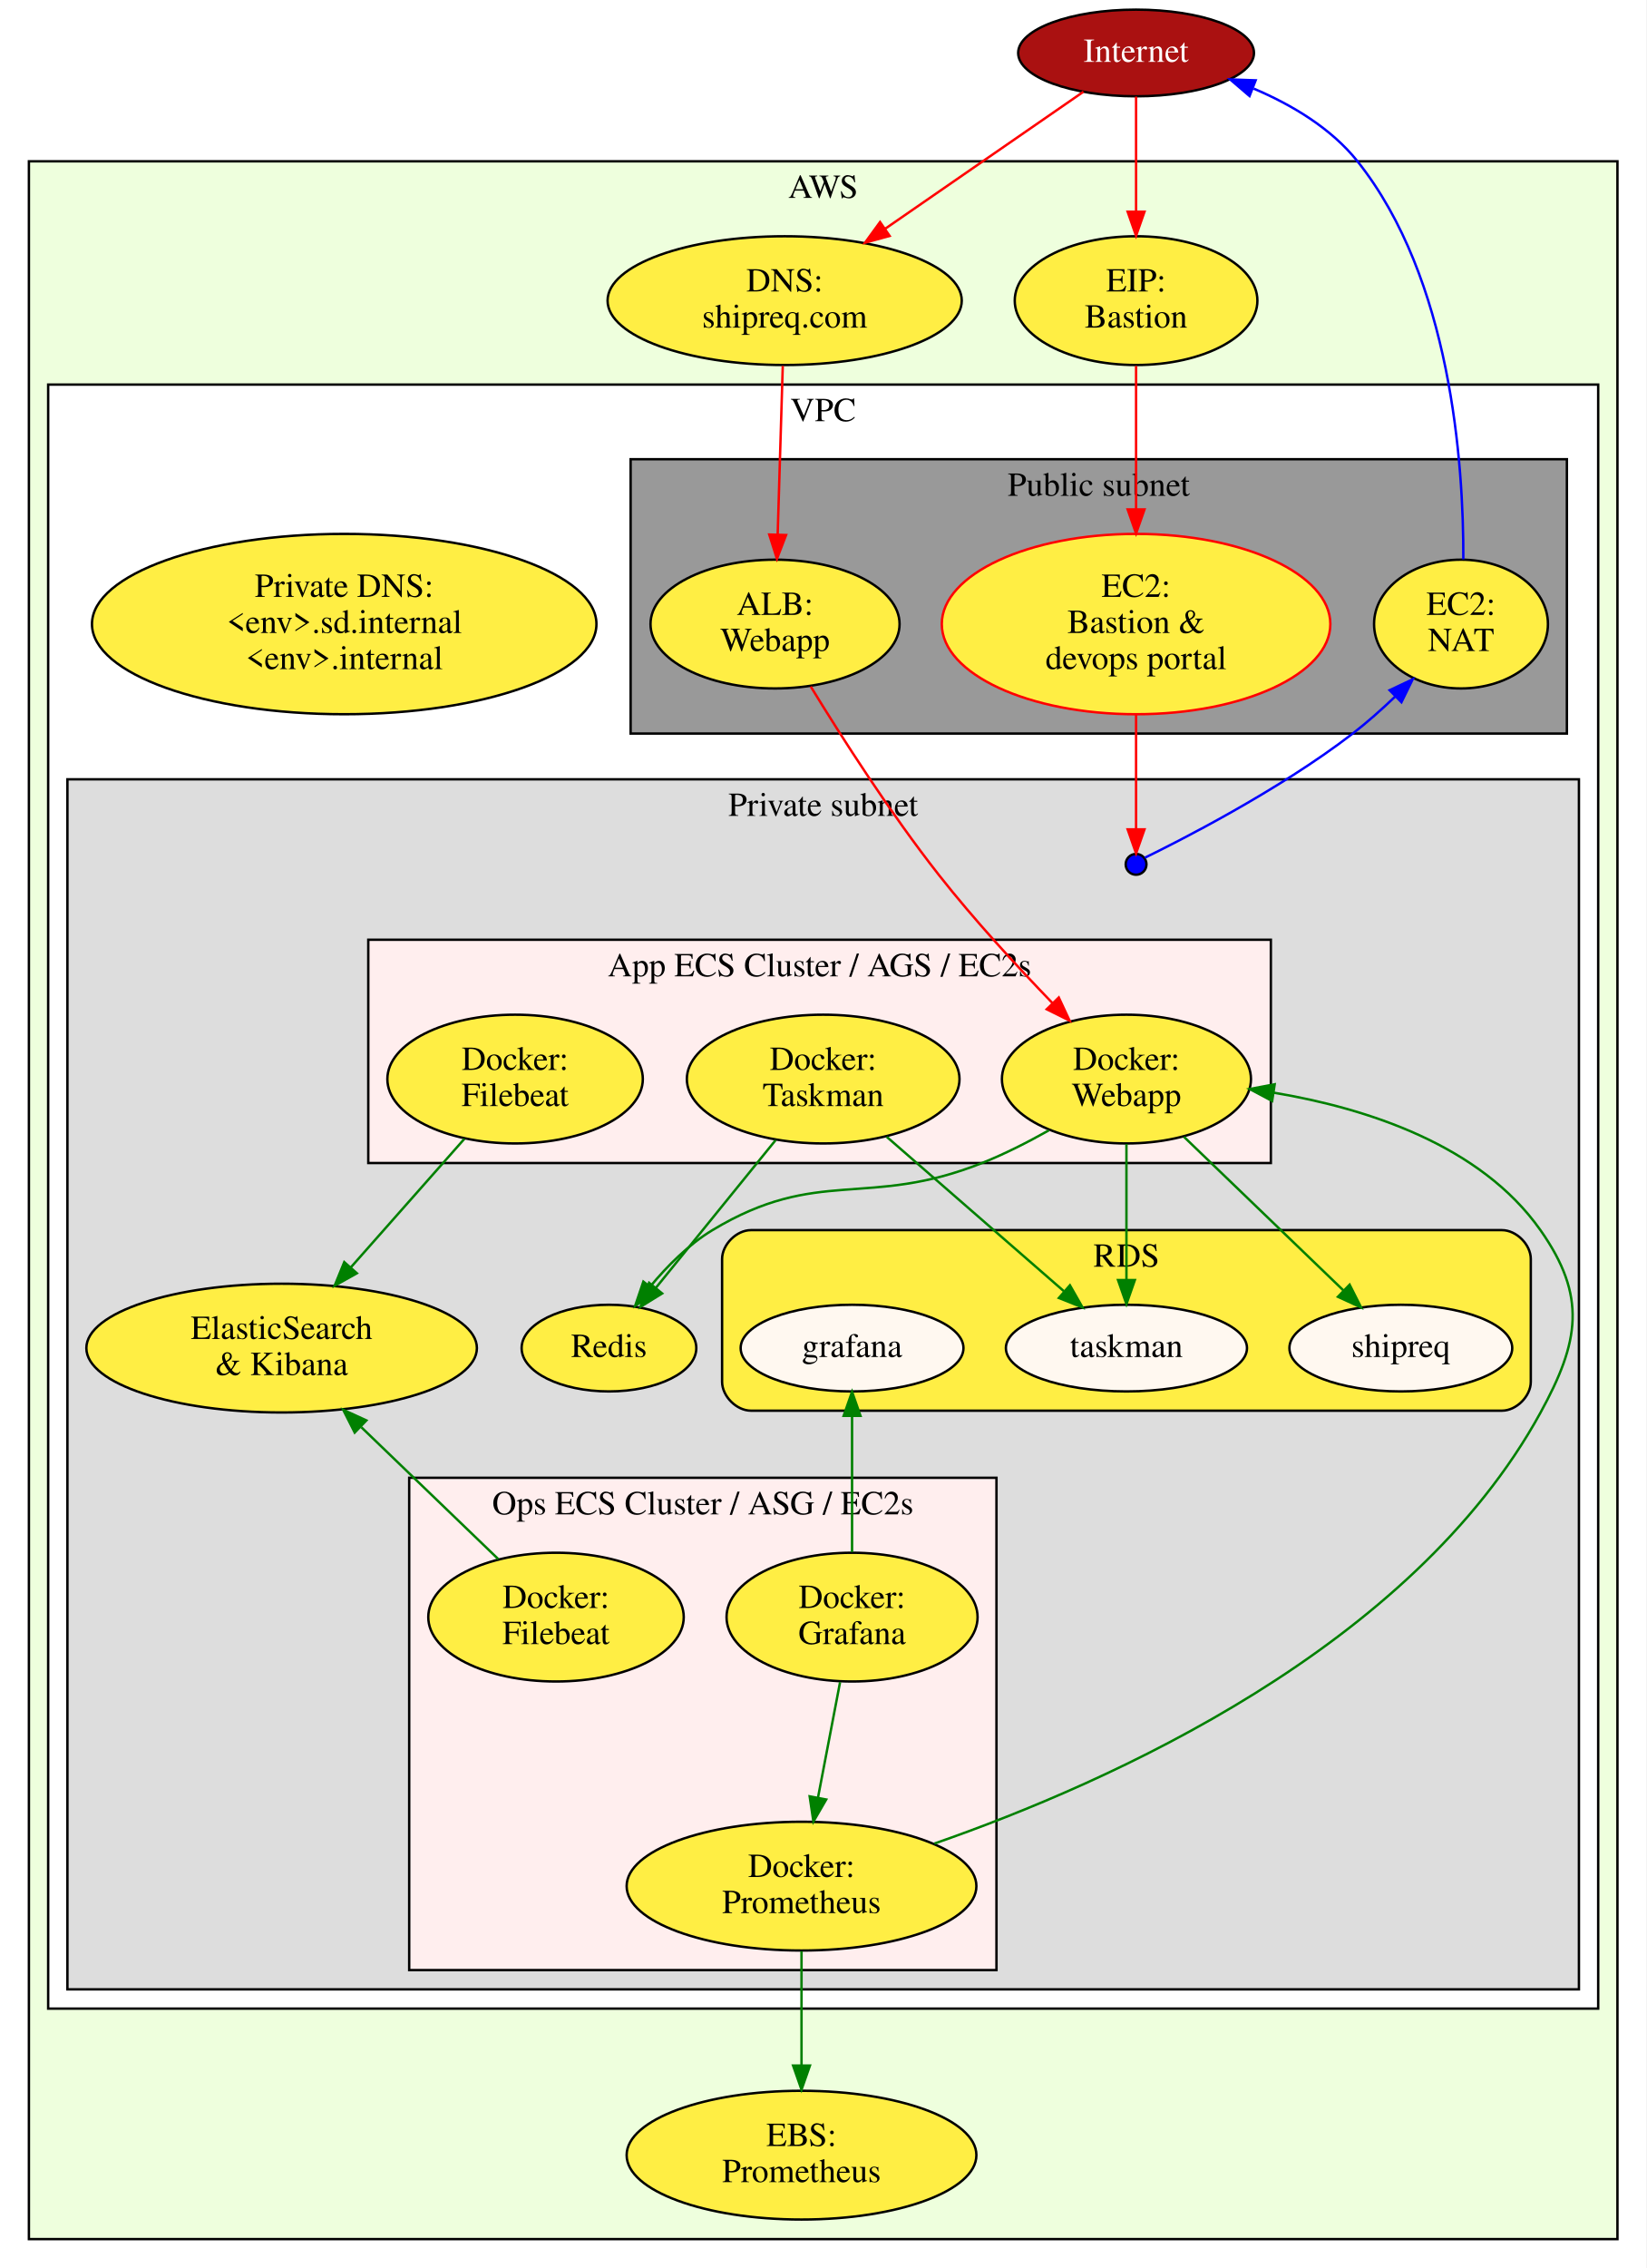
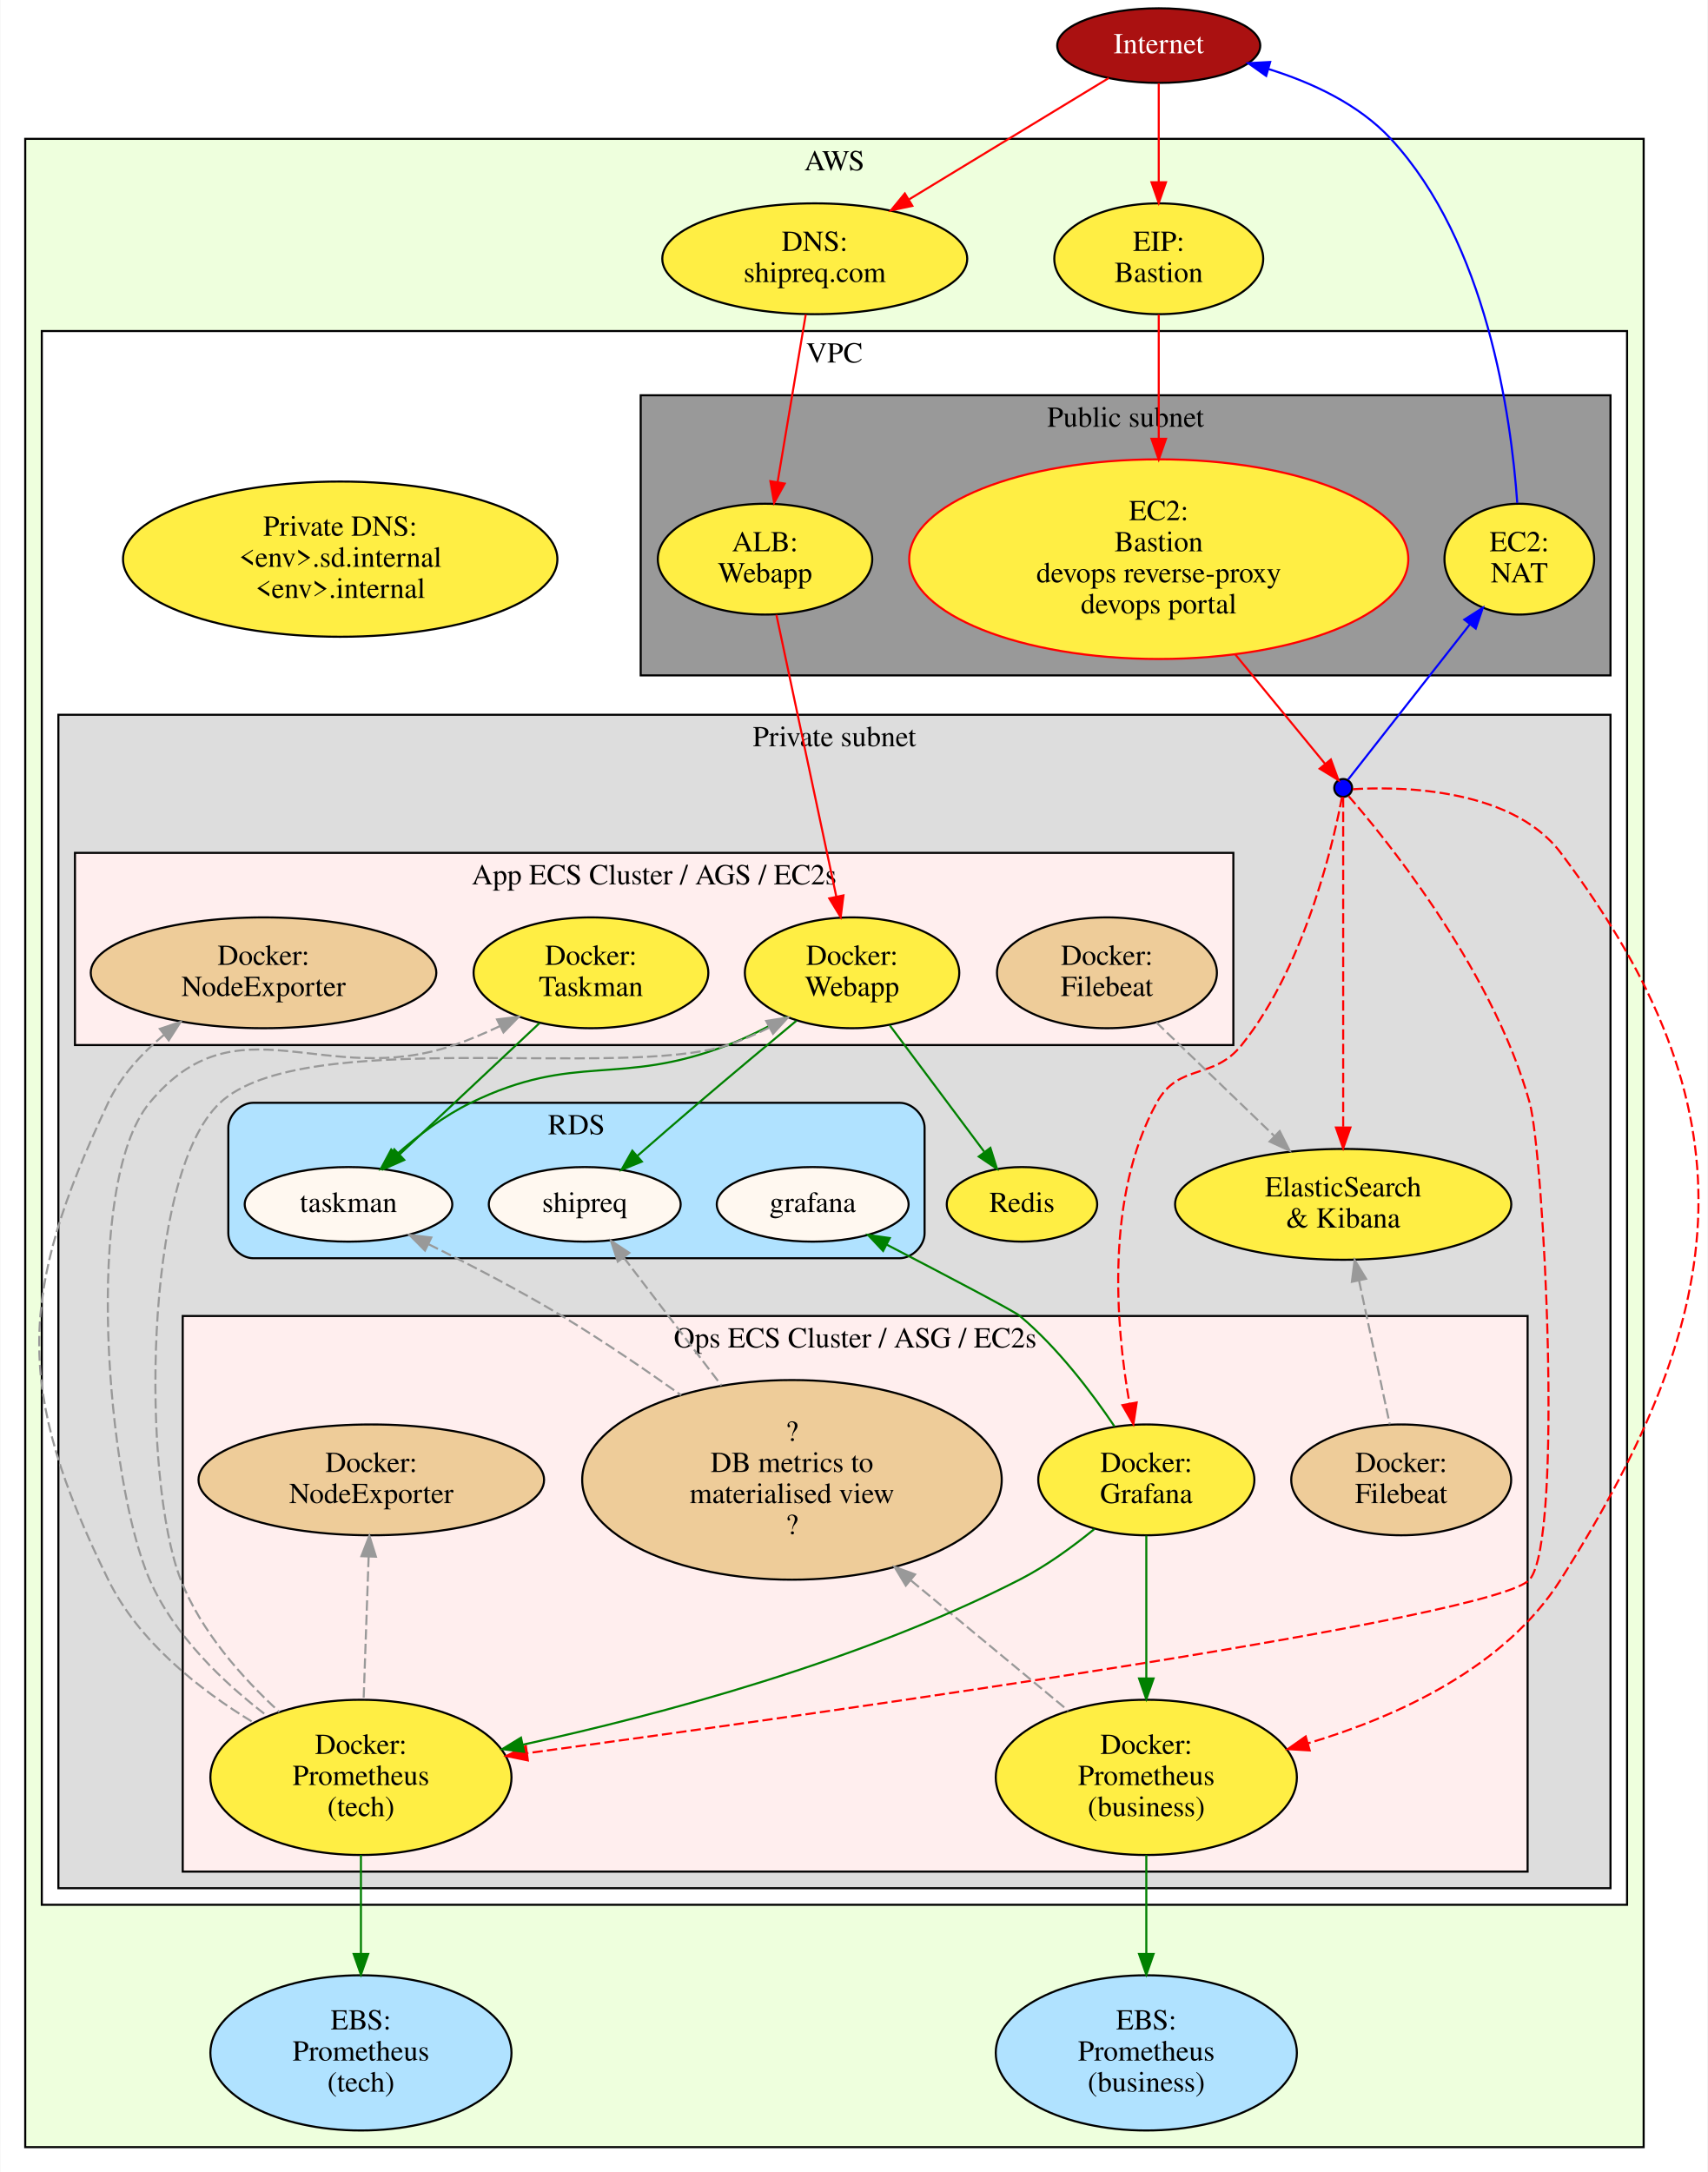
- <svg xmlns="http://www.w3.org/2000/svg" width="684pt" height="942pt" viewBox="0.00 0.00 684.00 942.03">
-   <g id="graph0" class="graph" transform="scale(1 1) rotate(0) translate(4 938.03)">
-     <polygon fill="white" stroke="transparent" points="-4,4 -4,-938.03 680,-938.03 680,4 -4,4" />
+ <svg xmlns="http://www.w3.org/2000/svg" width="824pt" height="1048pt" viewBox="0.00 0.00 823.73 1048.10">
+   <g id="graph0" class="graph" transform="scale(1 1) rotate(0) translate(4 1044.1)">
+     <polygon fill="white" stroke="transparent" points="-4,4 -4,-1044.1 819.73,-1044.1 819.73,4 -4,4" />
    <g id="clust1" class="cluster">
-       <polygon fill="#eeffdd" stroke="black" points="8,-8 8,-871.03 668,-871.03 668,-8 8,-8" />
-       <text text-anchor="middle" x="338" y="-855.83" font-family="Times,serif" font-size="14.00">AWS</text>
+       <polygon fill="#eeffdd" stroke="black" points="8,-8 8,-977.1 789,-977.1 789,-8 8,-8" />
+       <text text-anchor="middle" x="398.5" y="-961.9" font-family="Times,serif" font-size="14.00">AWS</text>
    </g>
    <g id="clust2" class="cluster">
-       <polygon fill="white" stroke="black" points="16,-103.74 16,-778.29 660,-778.29 660,-103.74 16,-103.74" />
-       <text text-anchor="middle" x="338" y="-763.09" font-family="Times,serif" font-size="14.00">VPC</text>
+       <polygon fill="white" stroke="black" points="16,-124.95 16,-884.36 781,-884.36 781,-124.95 16,-124.95" />
+       <text text-anchor="middle" x="398.5" y="-869.16" font-family="Times,serif" font-size="14.00">VPC</text>
    </g>
    <g id="clust3" class="cluster">
-       <polygon fill="#999999" stroke="black" points="258,-633.34 258,-747.29 647,-747.29 647,-633.34 258,-633.34" />
-       <text text-anchor="middle" x="452.5" y="-732.09" font-family="Times,serif" font-size="14.00">Public subnet</text>
+       <polygon fill="#999999" stroke="black" points="305,-718.19 305,-853.36 773,-853.36 773,-718.19 305,-718.19" />
+       <text text-anchor="middle" x="539" y="-838.16" font-family="Times,serif" font-size="14.00">Public subnet</text>
    </g>
    <g id="clust4" class="cluster">
-       <polygon fill="#dddddd" stroke="black" points="24,-111.74 24,-614.34 652,-614.34 652,-111.74 24,-111.74" />
-       <text text-anchor="middle" x="338" y="-599.14" font-family="Times,serif" font-size="14.00">Private subnet</text>
+       <polygon fill="#dddddd" stroke="black" points="24,-132.95 24,-699.19 773,-699.19 773,-132.95 24,-132.95" />
+       <text text-anchor="middle" x="398.5" y="-683.99" font-family="Times,serif" font-size="14.00">Private subnet</text>
    </g>
    <g id="clust5" class="cluster">
-       <polygon fill="#ffeeee" stroke="black" points="149,-454.96 149,-547.7 524,-547.7 524,-454.96 149,-454.96" />
-       <text text-anchor="middle" x="336.5" y="-532.5" font-family="Times,serif" font-size="14.00">App ECS Cluster / AGS / EC2s</text>
+       <polygon fill="#ffeeee" stroke="black" points="32,-539.81 32,-632.55 591,-632.55 591,-539.81 32,-539.81" />
+       <text text-anchor="middle" x="311.5" y="-617.35" font-family="Times,serif" font-size="14.00">App ECS Cluster / AGS / EC2s</text>
    </g>
    <g id="clust6" class="cluster">
-       <path fill="#ffee44" stroke="black" d="M308,-352.09C308,-352.09 620,-352.09 620,-352.09 626,-352.09 632,-358.09 632,-364.09 632,-364.09 632,-415.09 632,-415.09 632,-421.09 626,-427.09 620,-427.09 620,-427.09 308,-427.09 308,-427.09 302,-427.09 296,-421.09 296,-415.09 296,-415.09 296,-364.09 296,-364.09 296,-358.09 302,-352.09 308,-352.09" />
-       <text text-anchor="middle" x="464" y="-411.89" font-family="Times,serif" font-size="14.00">RDS</text>
+       <path fill="#b0e2ff" stroke="black" d="M118,-436.94C118,-436.94 430,-436.94 430,-436.94 436,-436.94 442,-442.94 442,-448.94 442,-448.94 442,-499.94 442,-499.94 442,-505.94 436,-511.94 430,-511.94 430,-511.94 118,-511.94 118,-511.94 112,-511.94 106,-505.94 106,-499.94 106,-499.94 106,-448.94 106,-448.94 106,-442.94 112,-436.94 118,-436.94" />
+       <text text-anchor="middle" x="274" y="-496.74" font-family="Times,serif" font-size="14.00">RDS</text>
    </g>
    <g id="clust7" class="cluster">
-       <polygon fill="#ffeeee" stroke="black" points="166,-119.74 166,-324.22 410,-324.22 410,-119.74 166,-119.74" />
-       <text text-anchor="middle" x="288" y="-309.02" font-family="Times,serif" font-size="14.00">Ops ECS Cluster / ASG / EC2s</text>
+       <polygon fill="#ffeeee" stroke="black" points="84,-140.95 84,-409.07 733,-409.07 733,-140.95 84,-140.95" />
+       <text text-anchor="middle" x="408.5" y="-393.87" font-family="Times,serif" font-size="14.00">Ops ECS Cluster / ASG / EC2s</text>
    </g>
    <g id="node1" class="node">
-       <ellipse fill="#aa1111" stroke="black" cx="468" cy="-916.03" rx="48.99" ry="18" />
-       <text text-anchor="middle" x="468" y="-912.33" font-family="Times,serif" font-size="14.00" fill="white">Internet</text>
+       <ellipse fill="#aa1111" stroke="black" cx="555" cy="-1022.1" rx="48.99" ry="18" />
+       <text text-anchor="middle" x="555" y="-1018.4" font-family="Times,serif" font-size="14.00" fill="white">Internet</text>
    </g>
    <g id="node2" class="node">
-       <ellipse fill="#ffee44" stroke="black" cx="322" cy="-813.16" rx="73.58" ry="26.74" />
-       <text text-anchor="middle" x="322" y="-816.96" font-family="Times,serif" font-size="14.00">DNS:</text>
-       <text text-anchor="middle" x="322" y="-801.96" font-family="Times,serif" font-size="14.00">shipreq.com</text>
+       <ellipse fill="#ffee44" stroke="black" cx="389" cy="-919.23" rx="73.58" ry="26.74" />
+       <text text-anchor="middle" x="389" y="-923.03" font-family="Times,serif" font-size="14.00">DNS:</text>
+       <text text-anchor="middle" x="389" y="-908.03" font-family="Times,serif" font-size="14.00">shipreq.com</text>
    </g>
    <g id="edge2" class="edge">
-       <path fill="none" stroke="red" d="M446.14,-899.93C424.46,-884.96 390.7,-861.62 363.85,-843.08" />
-       <polygon fill="red" stroke="red" points="365.61,-840.04 355.4,-837.24 361.63,-845.8 365.61,-840.04" />
+       <path fill="none" stroke="red" d="M530.86,-1006.43C505.74,-991.17 465.78,-966.89 434.67,-947.98" />
+       <polygon fill="red" stroke="red" points="436.1,-944.76 425.74,-942.55 432.47,-950.74 436.1,-944.76" />
+     </g>
+     <g id="node5" class="node">
+       <ellipse fill="#ffee44" stroke="black" cx="555" cy="-919.23" rx="50.41" ry="26.74" />
+       <text text-anchor="middle" x="555" y="-923.03" font-family="Times,serif" font-size="14.00">EIP:</text>
+       <text text-anchor="middle" x="555" y="-908.03" font-family="Times,serif" font-size="14.00">Bastion</text>
+     </g>
+     <g id="edge4" class="edge">
+       <path fill="none" stroke="red" d="M555,-1003.99C555,-990.99 555,-972.64 555,-956.42" />
+       <polygon fill="red" stroke="red" points="558.5,-956.16 555,-946.16 551.5,-956.16 558.5,-956.16" />
+     </g>
+     <g id="node8" class="node">
+       <ellipse fill="#ffee44" stroke="black" cx="729" cy="-774.28" rx="36.12" ry="26.74" />
+       <text text-anchor="middle" x="729" y="-778.08" font-family="Times,serif" font-size="14.00">EC2:</text>
+       <text text-anchor="middle" x="729" y="-763.08" font-family="Times,serif" font-size="14.00">NAT</text>
+     </g>
+     <g id="edge12" class="edge">
+       <path fill="none" stroke="blue" d="M607.95,-1010.8C628.84,-1004.3 651.49,-993.84 667,-977.1 713.21,-927.22 725.01,-843.66 728,-801.42" />
+       <polygon fill="blue" stroke="blue" points="606.84,-1007.47 598.2,-1013.6 608.77,-1014.2 606.84,-1007.47" />
+     </g>
+     <g id="node7" class="node">
+       <ellipse fill="#ffee44" stroke="black" cx="365" cy="-774.28" rx="51.74" ry="26.74" />
+       <text text-anchor="middle" x="365" y="-778.08" font-family="Times,serif" font-size="14.00">ALB:</text>
+       <text text-anchor="middle" x="365" y="-763.08" font-family="Times,serif" font-size="14.00">Webapp</text>
+     </g>
+     <g id="edge3" class="edge">
+       <path fill="none" stroke="red" d="M384.65,-892.34C380.85,-869.71 375.3,-836.62 371.06,-811.39" />
+       <polygon fill="red" stroke="red" points="374.5,-810.74 369.39,-801.45 367.6,-811.9 374.5,-810.74" />
+     </g>
+     <g id="node3" class="node">
+       <ellipse fill="#b0e2ff" stroke="black" cx="170" cy="-53.48" rx="72.66" ry="37.45" />
+       <text text-anchor="middle" x="170" y="-64.78" font-family="Times,serif" font-size="14.00">EBS:</text>
+       <text text-anchor="middle" x="170" y="-49.78" font-family="Times,serif" font-size="14.00">Prometheus</text>
+       <text text-anchor="middle" x="170" y="-34.78" font-family="Times,serif" font-size="14.00">(tech)</text>
    </g>
    <g id="node4" class="node">
-       <ellipse fill="#ffee44" stroke="black" cx="468" cy="-813.16" rx="50.41" ry="26.74" />
-       <text text-anchor="middle" x="468" y="-816.96" font-family="Times,serif" font-size="14.00">EIP:</text>
-       <text text-anchor="middle" x="468" y="-801.96" font-family="Times,serif" font-size="14.00">Bastion</text>
-     </g>
-     <g id="edge4" class="edge">
-       <path fill="none" stroke="red" d="M468,-897.92C468,-884.92 468,-866.57 468,-850.36" />
-       <polygon fill="red" stroke="red" points="471.5,-850.09 468,-840.09 464.5,-850.09 471.5,-850.09" />
-     </g>
-     <g id="node7" class="node">
-       <ellipse fill="#ffee44" stroke="black" cx="603" cy="-678.82" rx="36.12" ry="26.74" />
-       <text text-anchor="middle" x="603" y="-682.62" font-family="Times,serif" font-size="14.00">EC2:</text>
-       <text text-anchor="middle" x="603" y="-667.62" font-family="Times,serif" font-size="14.00">NAT</text>
+       <ellipse fill="#b0e2ff" stroke="black" cx="549" cy="-53.48" rx="72.66" ry="37.45" />
+       <text text-anchor="middle" x="549" y="-64.78" font-family="Times,serif" font-size="14.00">EBS:</text>
+       <text text-anchor="middle" x="549" y="-49.78" font-family="Times,serif" font-size="14.00">Prometheus</text>
+       <text text-anchor="middle" x="549" y="-34.78" font-family="Times,serif" font-size="14.00">(business)</text>
+     </g>
+     <g id="node9" class="node">
+       <ellipse fill="#ffee44" stroke="red" cx="555" cy="-774.28" rx="120.42" ry="48.17" />
+       <text text-anchor="middle" x="555" y="-793.08" font-family="Times,serif" font-size="14.00">EC2:</text>
+       <text text-anchor="middle" x="555" y="-778.08" font-family="Times,serif" font-size="14.00">Bastion</text>
+       <text text-anchor="middle" x="555" y="-763.08" font-family="Times,serif" font-size="14.00">devops reverse-proxy</text>
+       <text text-anchor="middle" x="555" y="-748.08" font-family="Times,serif" font-size="14.00">devops portal</text>
+     </g>
+     <g id="edge5" class="edge">
+       <path fill="none" stroke="red" d="M555,-892.34C555,-875.61 555,-853.16 555,-832.39" />
+       <polygon fill="red" stroke="red" points="558.5,-832.36 555,-822.36 551.5,-832.36 558.5,-832.36" />
+     </g>
+     <g id="node6" class="node">
+       <ellipse fill="#ffee44" stroke="black" cx="160" cy="-774.28" rx="104.8" ry="37.45" />
+       <text text-anchor="middle" x="160" y="-785.58" font-family="Times,serif" font-size="14.00">Private DNS:</text>
+       <text text-anchor="middle" x="160" y="-770.58" font-family="Times,serif" font-size="14.00">&lt;env&gt;.sd.internal</text>
+       <text text-anchor="middle" x="160" y="-755.58" font-family="Times,serif" font-size="14.00">&lt;env&gt;.internal</text>
+     </g>
+     <g id="node15" class="node">
+       <ellipse fill="#ffee44" stroke="black" cx="407" cy="-574.68" rx="51.74" ry="26.74" />
+       <text text-anchor="middle" x="407" y="-578.48" font-family="Times,serif" font-size="14.00">Docker:</text>
+       <text text-anchor="middle" x="407" y="-563.48" font-family="Times,serif" font-size="14.00">Webapp</text>
+     </g>
+     <g id="edge6" class="edge">
+       <path fill="none" stroke="red" d="M370.49,-747.44C377.88,-712.68 391.06,-650.69 399.4,-611.46" />
+       <polygon fill="red" stroke="red" points="402.85,-612.03 401.51,-601.52 396.01,-610.58 402.85,-612.03" />
+     </g>
+     <g id="node10" class="node">
+       <ellipse fill="blue" stroke="black" cx="644" cy="-663.87" rx="4.32" ry="4.32" />
+     </g>
+     <g id="edge13" class="edge">
+       <path fill="none" stroke="blue" d="M705.06,-742.74C683.77,-715.59 654.74,-678.56 646.35,-667.88" />
+       <polygon fill="blue" stroke="blue" points="702.46,-745.11 711.39,-750.82 707.97,-740.79 702.46,-745.11" />
+     </g>
+     <g id="edge7" class="edge">
+       <path fill="none" stroke="red" d="M591.97,-728.25C607.95,-708.78 625.26,-687.7 635.34,-675.42" />
+       <polygon fill="red" stroke="red" points="638.07,-677.61 641.71,-667.66 632.66,-673.17 638.07,-677.61" />
+     </g>
+     <g id="node12" class="node">
+       <ellipse fill="#ffee44" stroke="black" cx="644" cy="-462.94" rx="81.13" ry="26.74" />
+       <text text-anchor="middle" x="644" y="-466.74" font-family="Times,serif" font-size="14.00">ElasticSearch</text>
+       <text text-anchor="middle" x="644" y="-451.74" font-family="Times,serif" font-size="14.00">&amp; Kibana</text>
    </g>
    <g id="edge8" class="edge">
-       <path fill="none" stroke="blue" d="M516.86,-901.23C532.72,-894.5 549.03,-884.79 560,-871.03 598.81,-822.34 604.11,-745.55 603.97,-705.72" />
-       <polygon fill="blue" stroke="blue" points="515.14,-898.14 507.09,-905.04 517.68,-904.66 515.14,-898.14" />
-     </g>
-     <g id="node6" class="node">
-       <ellipse fill="#ffee44" stroke="black" cx="318" cy="-678.82" rx="51.74" ry="26.74" />
-       <text text-anchor="middle" x="318" y="-682.62" font-family="Times,serif" font-size="14.00">ALB:</text>
-       <text text-anchor="middle" x="318" y="-667.62" font-family="Times,serif" font-size="14.00">Webapp</text>
-     </g>
-     <g id="edge3" class="edge">
-       <path fill="none" stroke="red" d="M321.21,-786.02C320.6,-765.99 319.76,-738.12 319.09,-715.96" />
-       <polygon fill="red" stroke="red" points="322.59,-715.8 318.79,-705.91 315.59,-716.01 322.59,-715.8" />
-     </g>
-     <g id="node3" class="node">
-       <ellipse fill="#ffee44" stroke="black" cx="329" cy="-42.87" rx="72.66" ry="26.74" />
-       <text text-anchor="middle" x="329" y="-46.67" font-family="Times,serif" font-size="14.00">EBS:</text>
-       <text text-anchor="middle" x="329" y="-31.67" font-family="Times,serif" font-size="14.00">Prometheus</text>
-     </g>
-     <g id="node8" class="node">
-       <ellipse fill="#ffee44" stroke="red" cx="468" cy="-678.82" rx="80.72" ry="37.45" />
-       <text text-anchor="middle" x="468" y="-690.12" font-family="Times,serif" font-size="14.00">EC2:</text>
-       <text text-anchor="middle" x="468" y="-675.12" font-family="Times,serif" font-size="14.00">Bastion &amp;</text>
-       <text text-anchor="middle" x="468" y="-660.12" font-family="Times,serif" font-size="14.00">devops portal</text>
-     </g>
-     <g id="edge5" class="edge">
-       <path fill="none" stroke="red" d="M468,-786.02C468,-769.08 468,-746.54 468,-726.59" />
-       <polygon fill="red" stroke="red" points="471.5,-726.43 468,-716.43 464.5,-726.43 471.5,-726.43" />
-     </g>
-     <g id="node5" class="node">
-       <ellipse fill="#ffee44" stroke="black" cx="139" cy="-678.82" rx="104.8" ry="37.45" />
-       <text text-anchor="middle" x="139" y="-690.12" font-family="Times,serif" font-size="14.00">Private DNS:</text>
-       <text text-anchor="middle" x="139" y="-675.12" font-family="Times,serif" font-size="14.00">&lt;env&gt;.sd.internal</text>
-       <text text-anchor="middle" x="139" y="-660.12" font-family="Times,serif" font-size="14.00">&lt;env&gt;.internal</text>
+       <path fill="none" stroke="red" stroke-dasharray="5,2" d="M644,-659.42C644,-640.83 644,-551.57 644,-500.33" />
+       <polygon fill="red" stroke="red" points="647.5,-500.01 644,-490.01 640.5,-500.01 647.5,-500.01" />
+     </g>
+     <g id="node23" class="node">
+       <ellipse fill="#ffee44" stroke="black" cx="170" cy="-186.43" rx="72.66" ry="37.45" />
+       <text text-anchor="middle" x="170" y="-197.73" font-family="Times,serif" font-size="14.00">Docker:</text>
+       <text text-anchor="middle" x="170" y="-182.73" font-family="Times,serif" font-size="14.00">Prometheus</text>
+       <text text-anchor="middle" x="170" y="-167.73" font-family="Times,serif" font-size="14.00">(tech)</text>
+     </g>
+     <g id="edge10" class="edge">
+       <path fill="none" stroke="red" stroke-dasharray="5,2" d="M646.66,-659.88C659.57,-645.15 715.69,-578.41 734,-511.94 740.79,-487.3 750.51,-301.42 734,-281.91 718.44,-263.53 402.44,-218.73 250.39,-198.12" />
+       <polygon fill="red" stroke="red" points="250.55,-194.61 240.17,-196.74 249.61,-201.55 250.55,-194.61" />
+     </g>
+     <g id="node24" class="node">
+       <ellipse fill="#ffee44" stroke="black" cx="549" cy="-186.43" rx="72.66" ry="37.45" />
+       <text text-anchor="middle" x="549" y="-197.73" font-family="Times,serif" font-size="14.00">Docker:</text>
+       <text text-anchor="middle" x="549" y="-182.73" font-family="Times,serif" font-size="14.00">Prometheus</text>
+       <text text-anchor="middle" x="549" y="-167.73" font-family="Times,serif" font-size="14.00">(business)</text>
+     </g>
+     <g id="edge11" class="edge">
+       <path fill="none" stroke="red" stroke-dasharray="5,2" d="M648.61,-663.25C665.48,-664.35 724.14,-665.61 749,-632.55 842.67,-508 832.41,-413.55 749,-281.91 722.25,-239.69 671,-215.98 627.08,-202.87" />
+       <polygon fill="red" stroke="red" points="627.83,-199.44 617.26,-200.07 625.92,-206.17 627.83,-199.44" />
+     </g>
+     <g id="node25" class="node">
+       <ellipse fill="#ffee44" stroke="black" cx="549" cy="-329.99" rx="52.15" ry="26.74" />
+       <text text-anchor="middle" x="549" y="-333.79" font-family="Times,serif" font-size="14.00">Docker:</text>
+       <text text-anchor="middle" x="549" y="-318.79" font-family="Times,serif" font-size="14.00">Grafana</text>
+     </g>
+     <g id="edge9" class="edge">
+       <path fill="none" stroke="red" stroke-dasharray="5,2" d="M643.41,-659.47C640.58,-644.07 627.24,-579.98 595,-539.81 581.21,-522.63 564.58,-531.27 554,-511.94 529.32,-466.83 534.14,-405.47 540.84,-367.05" />
+       <polygon fill="red" stroke="red" points="544.35,-367.33 542.76,-356.86 537.47,-366.04 544.35,-367.33" />
+     </g>
+     <g id="node11" class="node">
+       <ellipse fill="#ffee44" stroke="black" cx="489" cy="-462.94" rx="36.29" ry="18" />
+       <text text-anchor="middle" x="489" y="-459.24" font-family="Times,serif" font-size="14.00">Redis</text>
+     </g>
+     <g id="node20" class="node">
+       <ellipse fill="#eecc99" stroke="black" cx="672" cy="-329.99" rx="53.07" ry="26.74" />
+       <text text-anchor="middle" x="672" y="-333.79" font-family="Times,serif" font-size="14.00">Docker:</text>
+       <text text-anchor="middle" x="672" y="-318.79" font-family="Times,serif" font-size="14.00">Filebeat</text>
+     </g>
+     <g id="edge24" class="edge">
+       <path fill="none" stroke="#999999" stroke-dasharray="5,2" d="M651.66,-426.12C656.35,-404.19 662.24,-376.61 666.48,-356.81" />
+       <polygon fill="#999999" stroke="#999999" points="648.2,-425.56 649.53,-436.07 655.05,-427.02 648.2,-425.56" />
    </g>
    <g id="node13" class="node">
-       <ellipse fill="#ffee44" stroke="black" cx="464" cy="-489.83" rx="51.74" ry="26.74" />
-       <text text-anchor="middle" x="464" y="-493.63" font-family="Times,serif" font-size="14.00">Docker:</text>
-       <text text-anchor="middle" x="464" y="-478.63" font-family="Times,serif" font-size="14.00">Webapp</text>
-     </g>
-     <g id="edge6" class="edge">
-       <path fill="none" stroke="red" d="M332.84,-652.86C345.93,-631.46 365.99,-600.16 386,-574.7 400.57,-556.16 418.38,-536.8 433.3,-521.35" />
-       <polygon fill="red" stroke="red" points="435.89,-523.71 440.37,-514.11 430.88,-518.82 435.89,-523.71" />
-     </g>
-     <g id="node9" class="node">
-       <ellipse fill="blue" stroke="black" cx="468" cy="-579.02" rx="4.32" ry="4.32" />
-     </g>
-     <g id="edge9" class="edge">
-       <path fill="none" stroke="blue" d="M575.59,-648.65C569.99,-643.3 563.98,-637.95 558,-633.34 526.94,-609.38 484.22,-587.89 471.63,-581.76" />
-       <polygon fill="blue" stroke="blue" points="573.34,-651.35 582.92,-655.87 578.26,-646.36 573.34,-651.35" />
-     </g>
-     <g id="edge7" class="edge">
-       <path fill="none" stroke="red" d="M468,-641.12C468,-624.55 468,-605.98 468,-593.71" />
-       <polygon fill="red" stroke="red" points="471.5,-593.55 468,-583.55 464.5,-593.55 471.5,-593.55" />
-     </g>
-     <g id="node10" class="node">
-       <ellipse fill="#ffee44" stroke="black" cx="249" cy="-378.09" rx="36.29" ry="18" />
-       <text text-anchor="middle" x="249" y="-374.39" font-family="Times,serif" font-size="14.00">Redis</text>
-     </g>
-     <g id="node11" class="node">
-       <ellipse fill="#ffee44" stroke="black" cx="113" cy="-378.09" rx="81.13" ry="26.74" />
-       <text text-anchor="middle" x="113" y="-381.89" font-family="Times,serif" font-size="14.00">ElasticSearch</text>
-       <text text-anchor="middle" x="113" y="-366.89" font-family="Times,serif" font-size="14.00">&amp; Kibana</text>
+       <ellipse fill="#eecc99" stroke="black" cx="530" cy="-574.68" rx="53.07" ry="26.74" />
+       <text text-anchor="middle" x="530" y="-578.48" font-family="Times,serif" font-size="14.00">Docker:</text>
+       <text text-anchor="middle" x="530" y="-563.48" font-family="Times,serif" font-size="14.00">Filebeat</text>
+     </g>
+     <g id="edge23" class="edge">
+       <path fill="none" stroke="#999999" stroke-dasharray="5,2" d="M553.9,-550.68C570.35,-534.84 592.44,-513.58 610.62,-496.07" />
+       <polygon fill="#999999" stroke="#999999" points="613.37,-498.28 618.15,-488.83 608.52,-493.24 613.37,-498.28" />
+     </g>
+     <g id="node14" class="node">
+       <ellipse fill="#eecc99" stroke="black" cx="123" cy="-574.68" rx="83.38" ry="26.74" />
+       <text text-anchor="middle" x="123" y="-578.48" font-family="Times,serif" font-size="14.00">Docker:</text>
+       <text text-anchor="middle" x="123" y="-563.48" font-family="Times,serif" font-size="14.00">NodeExporter</text>
+     </g>
+     <g id="edge27" class="edge">
+       <path fill="none" stroke="#999999" stroke-dasharray="5,2" d="M74.99,-544.77C64.13,-535.72 54.02,-524.71 48,-511.94 4.36,-419.49 2.98,-373.7 48,-281.91 62.68,-251.96 91.94,-228.8 118.12,-212.9" />
+       <polygon fill="#999999" stroke="#999999" points="72.96,-547.62 83,-551.01 77.26,-542.1 72.96,-547.62" />
+     </g>
+     <g id="edge15" class="edge">
+       <path fill="none" stroke="green" d="M425.2,-549.33C438.74,-531.2 457.15,-506.57 470.72,-488.41" />
+       <polygon fill="green" stroke="green" points="473.76,-490.19 476.94,-480.08 468.15,-486 473.76,-490.19" />
+     </g>
+     <g id="node17" class="node">
+       <ellipse fill="#fff8f0" stroke="black" cx="278" cy="-462.94" rx="46.29" ry="18" />
+       <text text-anchor="middle" x="278" y="-459.24" font-family="Times,serif" font-size="14.00">shipreq</text>
+     </g>
+     <g id="edge16" class="edge">
+       <path fill="none" stroke="green" d="M380.16,-551.54C366.06,-539.84 348.53,-525.19 333,-511.94 323.31,-503.67 312.74,-494.49 303.49,-486.4" />
+       <polygon fill="green" stroke="green" points="305.57,-483.57 295.75,-479.61 300.96,-488.83 305.57,-483.57" />
    </g>
    <g id="node18" class="node">
-       <ellipse fill="#ffee44" stroke="black" cx="227" cy="-266.35" rx="53.07" ry="26.74" />
-       <text text-anchor="middle" x="227" y="-270.15" font-family="Times,serif" font-size="14.00">Docker:</text>
-       <text text-anchor="middle" x="227" y="-255.15" font-family="Times,serif" font-size="14.00">Filebeat</text>
-     </g>
-     <g id="edge11" class="edge">
-       <path fill="none" stroke="green" d="M146.12,-345.21C164.34,-327.67 186.53,-306.3 203.06,-290.4" />
-       <polygon fill="green" stroke="green" points="143.36,-343.01 138.58,-352.46 148.22,-348.05 143.36,-343.01" />
-     </g>
-     <g id="node12" class="node">
-       <ellipse fill="#ffee44" stroke="black" cx="210" cy="-489.83" rx="53.07" ry="26.74" />
-       <text text-anchor="middle" x="210" y="-493.63" font-family="Times,serif" font-size="14.00">Docker:</text>
-       <text text-anchor="middle" x="210" y="-478.63" font-family="Times,serif" font-size="14.00">Filebeat</text>
-     </g>
-     <g id="edge10" class="edge">
-       <path fill="none" stroke="green" d="M188.95,-465.02C175.13,-449.38 156.88,-428.73 141.73,-411.6" />
-       <polygon fill="green" stroke="green" points="144.26,-409.17 135.02,-404 139.02,-413.81 144.26,-409.17" />
-     </g>
-     <g id="edge16" class="edge">
-       <path fill="none" stroke="green" d="M431.78,-468.54C423,-463.6 413.34,-458.68 404,-454.96 356.34,-435.99 335.94,-453.56 292,-427.09 282.12,-421.14 273.23,-412.2 266.13,-403.65" />
-       <polygon fill="green" stroke="green" points="268.81,-401.39 259.89,-395.67 263.29,-405.7 268.81,-401.39" />
-     </g>
-     <g id="node15" class="node">
-       <ellipse fill="#fff8f0" stroke="black" cx="578" cy="-378.09" rx="46.29" ry="18" />
-       <text text-anchor="middle" x="578" y="-374.39" font-family="Times,serif" font-size="14.00">shipreq</text>
+       <ellipse fill="#fff8f0" stroke="black" cx="164" cy="-462.94" rx="50.09" ry="18" />
+       <text text-anchor="middle" x="164" y="-459.24" font-family="Times,serif" font-size="14.00">taskman</text>
    </g>
    <g id="edge17" class="edge">
-       <path fill="none" stroke="green" d="M487.9,-465.83C507.38,-447.07 534.76,-420.72 554.21,-401.99" />
-       <polygon fill="green" stroke="green" points="556.72,-404.43 561.5,-394.97 551.87,-399.39 556.72,-404.43" />
+       <path fill="none" stroke="green" d="M375.15,-553.43C366.29,-548.43 356.49,-543.47 347,-539.81 294.29,-519.52 273.81,-536.62 223,-511.94 210.07,-505.66 197.46,-496.04 187.24,-487.06" />
+       <polygon fill="green" stroke="green" points="189.34,-484.23 179.6,-480.06 184.62,-489.4 189.34,-484.23" />
+     </g>
+     <g id="edge25" class="edge">
+       <path fill="none" stroke="#999999" stroke-dasharray="5,2" d="M366.84,-548.16C360.39,-544.91 353.65,-541.97 347,-539.81 294.88,-522.91 142.07,-549.32 102,-511.94 64.49,-476.95 64.35,-329.69 83,-281.91 92.73,-256.98 112.45,-234.66 130.66,-217.99" />
+       <polygon fill="#999999" stroke="#999999" points="365.56,-551.44 376.02,-553.09 368.87,-545.27 365.56,-551.44" />
    </g>
    <g id="node16" class="node">
-       <ellipse fill="#fff8f0" stroke="black" cx="464" cy="-378.09" rx="50.09" ry="18" />
-       <text text-anchor="middle" x="464" y="-374.39" font-family="Times,serif" font-size="14.00">taskman</text>
+       <ellipse fill="#ffee44" stroke="black" cx="281" cy="-574.68" rx="56.64" ry="26.74" />
+       <text text-anchor="middle" x="281" y="-578.48" font-family="Times,serif" font-size="14.00">Docker:</text>
+       <text text-anchor="middle" x="281" y="-563.48" font-family="Times,serif" font-size="14.00">Taskman</text>
    </g>
    <g id="edge18" class="edge">
-       <path fill="none" stroke="green" d="M464,-462.82C464,-445.82 464,-423.64 464,-406.38" />
-       <polygon fill="green" stroke="green" points="467.5,-406.36 464,-396.36 460.5,-406.36 467.5,-406.36" />
+       <path fill="none" stroke="green" d="M256.19,-550.41C236.29,-531.75 208.51,-505.69 188.65,-487.06" />
+       <polygon fill="green" stroke="green" points="190.89,-484.37 181.2,-480.08 186.1,-489.47 190.89,-484.37" />
+     </g>
+     <g id="edge26" class="edge">
+       <path fill="none" stroke="#999999" stroke-dasharray="5,2" d="M237.2,-549.02C229.93,-545.57 222.37,-542.34 215,-539.81 152.11,-518.22 110.42,-563.16 68,-511.94 35.39,-472.57 47.54,-328.75 68,-281.91 79.74,-255.03 103.31,-232.39 124.84,-216.01" />
+       <polygon fill="#999999" stroke="#999999" points="235.68,-552.17 246.2,-553.47 238.79,-545.9 235.68,-552.17" />
+     </g>
+     <g id="node22" class="node">
+       <ellipse fill="#eecc99" stroke="black" cx="378" cy="-329.99" rx="101.23" ry="48.17" />
+       <text text-anchor="middle" x="378" y="-348.79" font-family="Times,serif" font-size="14.00">?</text>
+       <text text-anchor="middle" x="378" y="-333.79" font-family="Times,serif" font-size="14.00">DB metrics to</text>
+       <text text-anchor="middle" x="378" y="-318.79" font-family="Times,serif" font-size="14.00">materialised view</text>
+       <text text-anchor="middle" x="378" y="-303.79" font-family="Times,serif" font-size="14.00">?</text>
+     </g>
+     <g id="edge29" class="edge">
+       <path fill="none" stroke="#999999" stroke-dasharray="5,2" d="M296.75,-437.38C310.03,-420.01 328.2,-396.21 343.99,-375.53" />
+       <polygon fill="#999999" stroke="#999999" points="293.95,-435.29 290.67,-445.36 299.52,-439.53 293.95,-435.29" />
+     </g>
+     <g id="edge30" class="edge">
+       <path fill="none" stroke="#999999" stroke-dasharray="5,2" d="M202.69,-443.67C222.31,-434.01 246.3,-421.58 267,-409.07 286.26,-397.43 306.59,-383.61 324.52,-370.86" />
+       <polygon fill="#999999" stroke="#999999" points="200.9,-440.65 193.44,-448.18 203.97,-446.94 200.9,-440.65" />
    </g>
    <g id="node19" class="node">
-       <ellipse fill="#ffee44" stroke="black" cx="329" cy="-154.61" rx="72.66" ry="26.74" />
-       <text text-anchor="middle" x="329" y="-158.41" font-family="Times,serif" font-size="14.00">Docker:</text>
-       <text text-anchor="middle" x="329" y="-143.41" font-family="Times,serif" font-size="14.00">Prometheus</text>
+       <ellipse fill="#fff8f0" stroke="black" cx="388" cy="-462.94" rx="46.29" ry="18" />
+       <text text-anchor="middle" x="388" y="-459.24" font-family="Times,serif" font-size="14.00">grafana</text>
    </g>
    <g id="edge14" class="edge">
-       <path fill="none" stroke="green" d="M525.31,-484.16C563.96,-477.67 611.11,-462.46 636,-427.09 655.4,-399.51 652.22,-380.78 636,-351.22 582.43,-253.56 457.1,-197.66 384.22,-172.3" />
-       <polygon fill="green" stroke="green" points="524.54,-480.74 515.18,-485.7 525.59,-487.66 524.54,-480.74" />
-     </g>
-     <g id="node14" class="node">
-       <ellipse fill="#ffee44" stroke="black" cx="338" cy="-489.83" rx="56.64" ry="26.74" />
-       <text text-anchor="middle" x="338" y="-493.63" font-family="Times,serif" font-size="14.00">Docker:</text>
-       <text text-anchor="middle" x="338" y="-478.63" font-family="Times,serif" font-size="14.00">Taskman</text>
+       <path fill="none" stroke="green" d="M423.76,-443.48C451.31,-429.19 485.18,-411.44 488,-409.07 506.2,-393.83 522.51,-372.34 533.67,-355.75" />
+       <polygon fill="green" stroke="green" points="421.98,-440.46 414.72,-448.17 425.2,-446.68 421.98,-440.46" />
+     </g>
+     <g id="node21" class="node">
+       <ellipse fill="#eecc99" stroke="black" cx="175" cy="-329.99" rx="83.38" ry="26.74" />
+       <text text-anchor="middle" x="175" y="-333.79" font-family="Times,serif" font-size="14.00">Docker:</text>
+       <text text-anchor="middle" x="175" y="-318.79" font-family="Times,serif" font-size="14.00">NodeExporter</text>
+     </g>
+     <g id="edge28" class="edge">
+       <path fill="none" stroke="#999999" stroke-dasharray="5,2" d="M173.72,-292.87C172.98,-271.81 172.04,-245.32 171.3,-224.16" />
+       <polygon fill="#999999" stroke="#999999" points="170.23,-293.16 174.08,-303.03 177.23,-292.91 170.23,-293.16" />
+     </g>
+     <g id="edge31" class="edge">
+       <path fill="none" stroke="#999999" stroke-dasharray="5,2" d="M435.44,-281.44C460.46,-260.73 489.08,-237.03 511.33,-218.61" />
+       <polygon fill="#999999" stroke="#999999" points="432.93,-278.97 427.46,-288.04 437.4,-284.36 432.93,-278.97" />
    </g>
    <g id="edge19" class="edge">
-       <path fill="none" stroke="green" d="M318.25,-464.48C303.42,-446.19 283.2,-421.26 268.45,-403.07" />
-       <polygon fill="green" stroke="green" points="271.1,-400.79 262.09,-395.23 265.67,-405.2 271.1,-400.79" />
+       <path fill="none" stroke="green" d="M170,-148.95C170,-134.18 170,-116.93 170,-101.25" />
+       <polygon fill="green" stroke="green" points="173.5,-101.21 170,-91.21 166.5,-101.21 173.5,-101.21" />
    </g>
    <g id="edge20" class="edge">
-       <path fill="none" stroke="green" d="M364.41,-465.83C386.04,-446.99 416.47,-420.48 437.99,-401.74" />
-       <polygon fill="green" stroke="green" points="440.52,-404.18 445.76,-394.97 435.92,-398.9 440.52,-404.18" />
-     </g>
-     <g id="node17" class="node">
-       <ellipse fill="#fff8f0" stroke="black" cx="350" cy="-378.09" rx="46.29" ry="18" />
-       <text text-anchor="middle" x="350" y="-374.39" font-family="Times,serif" font-size="14.00">grafana</text>
-     </g>
-     <g id="node20" class="node">
-       <ellipse fill="#ffee44" stroke="black" cx="350" cy="-266.35" rx="52.15" ry="26.74" />
-       <text text-anchor="middle" x="350" y="-270.15" font-family="Times,serif" font-size="14.00">Docker:</text>
-       <text text-anchor="middle" x="350" y="-255.15" font-family="Times,serif" font-size="14.00">Grafana</text>
-     </g>
-     <g id="edge13" class="edge">
-       <path fill="none" stroke="green" d="M350,-349.92C350,-332.64 350,-310.4 350,-293.36" />
-       <polygon fill="green" stroke="green" points="346.5,-349.94 350,-359.94 353.5,-349.94 346.5,-349.94" />
-     </g>
-     <g id="edge12" class="edge">
-       <path fill="none" stroke="green" d="M329,-127.6C329,-113.49 329,-95.82 329,-80.36" />
-       <polygon fill="green" stroke="green" points="332.5,-80.07 329,-70.07 325.5,-80.07 332.5,-80.07" />
-     </g>
-     <g id="edge15" class="edge">
-       <path fill="none" stroke="green" d="M345.02,-239.34C342.28,-224.99 338.83,-206.96 335.83,-191.31" />
-       <polygon fill="green" stroke="green" points="339.26,-190.59 333.94,-181.43 332.38,-191.91 339.26,-190.59" />
+       <path fill="none" stroke="green" d="M549,-148.95C549,-134.18 549,-116.93 549,-101.25" />
+       <polygon fill="green" stroke="green" points="552.5,-101.21 549,-91.21 545.5,-101.21 552.5,-101.21" />
+     </g>
+     <g id="edge21" class="edge">
+       <path fill="none" stroke="green" d="M524.01,-306.33C513.49,-297.72 500.74,-288.43 488,-281.91 410.83,-242.41 314.47,-216.7 248.17,-202.21" />
+       <polygon fill="green" stroke="green" points="248.71,-198.75 238.2,-200.07 247.24,-205.59 248.71,-198.75" />
+     </g>
+     <g id="edge22" class="edge">
+       <path fill="none" stroke="green" d="M549,-303.03C549,-283.85 549,-257.23 549,-234.36" />
+       <polygon fill="green" stroke="green" points="552.5,-234.16 549,-224.16 545.5,-234.16 552.5,-234.16" />
    </g>
  </g>
</svg>
